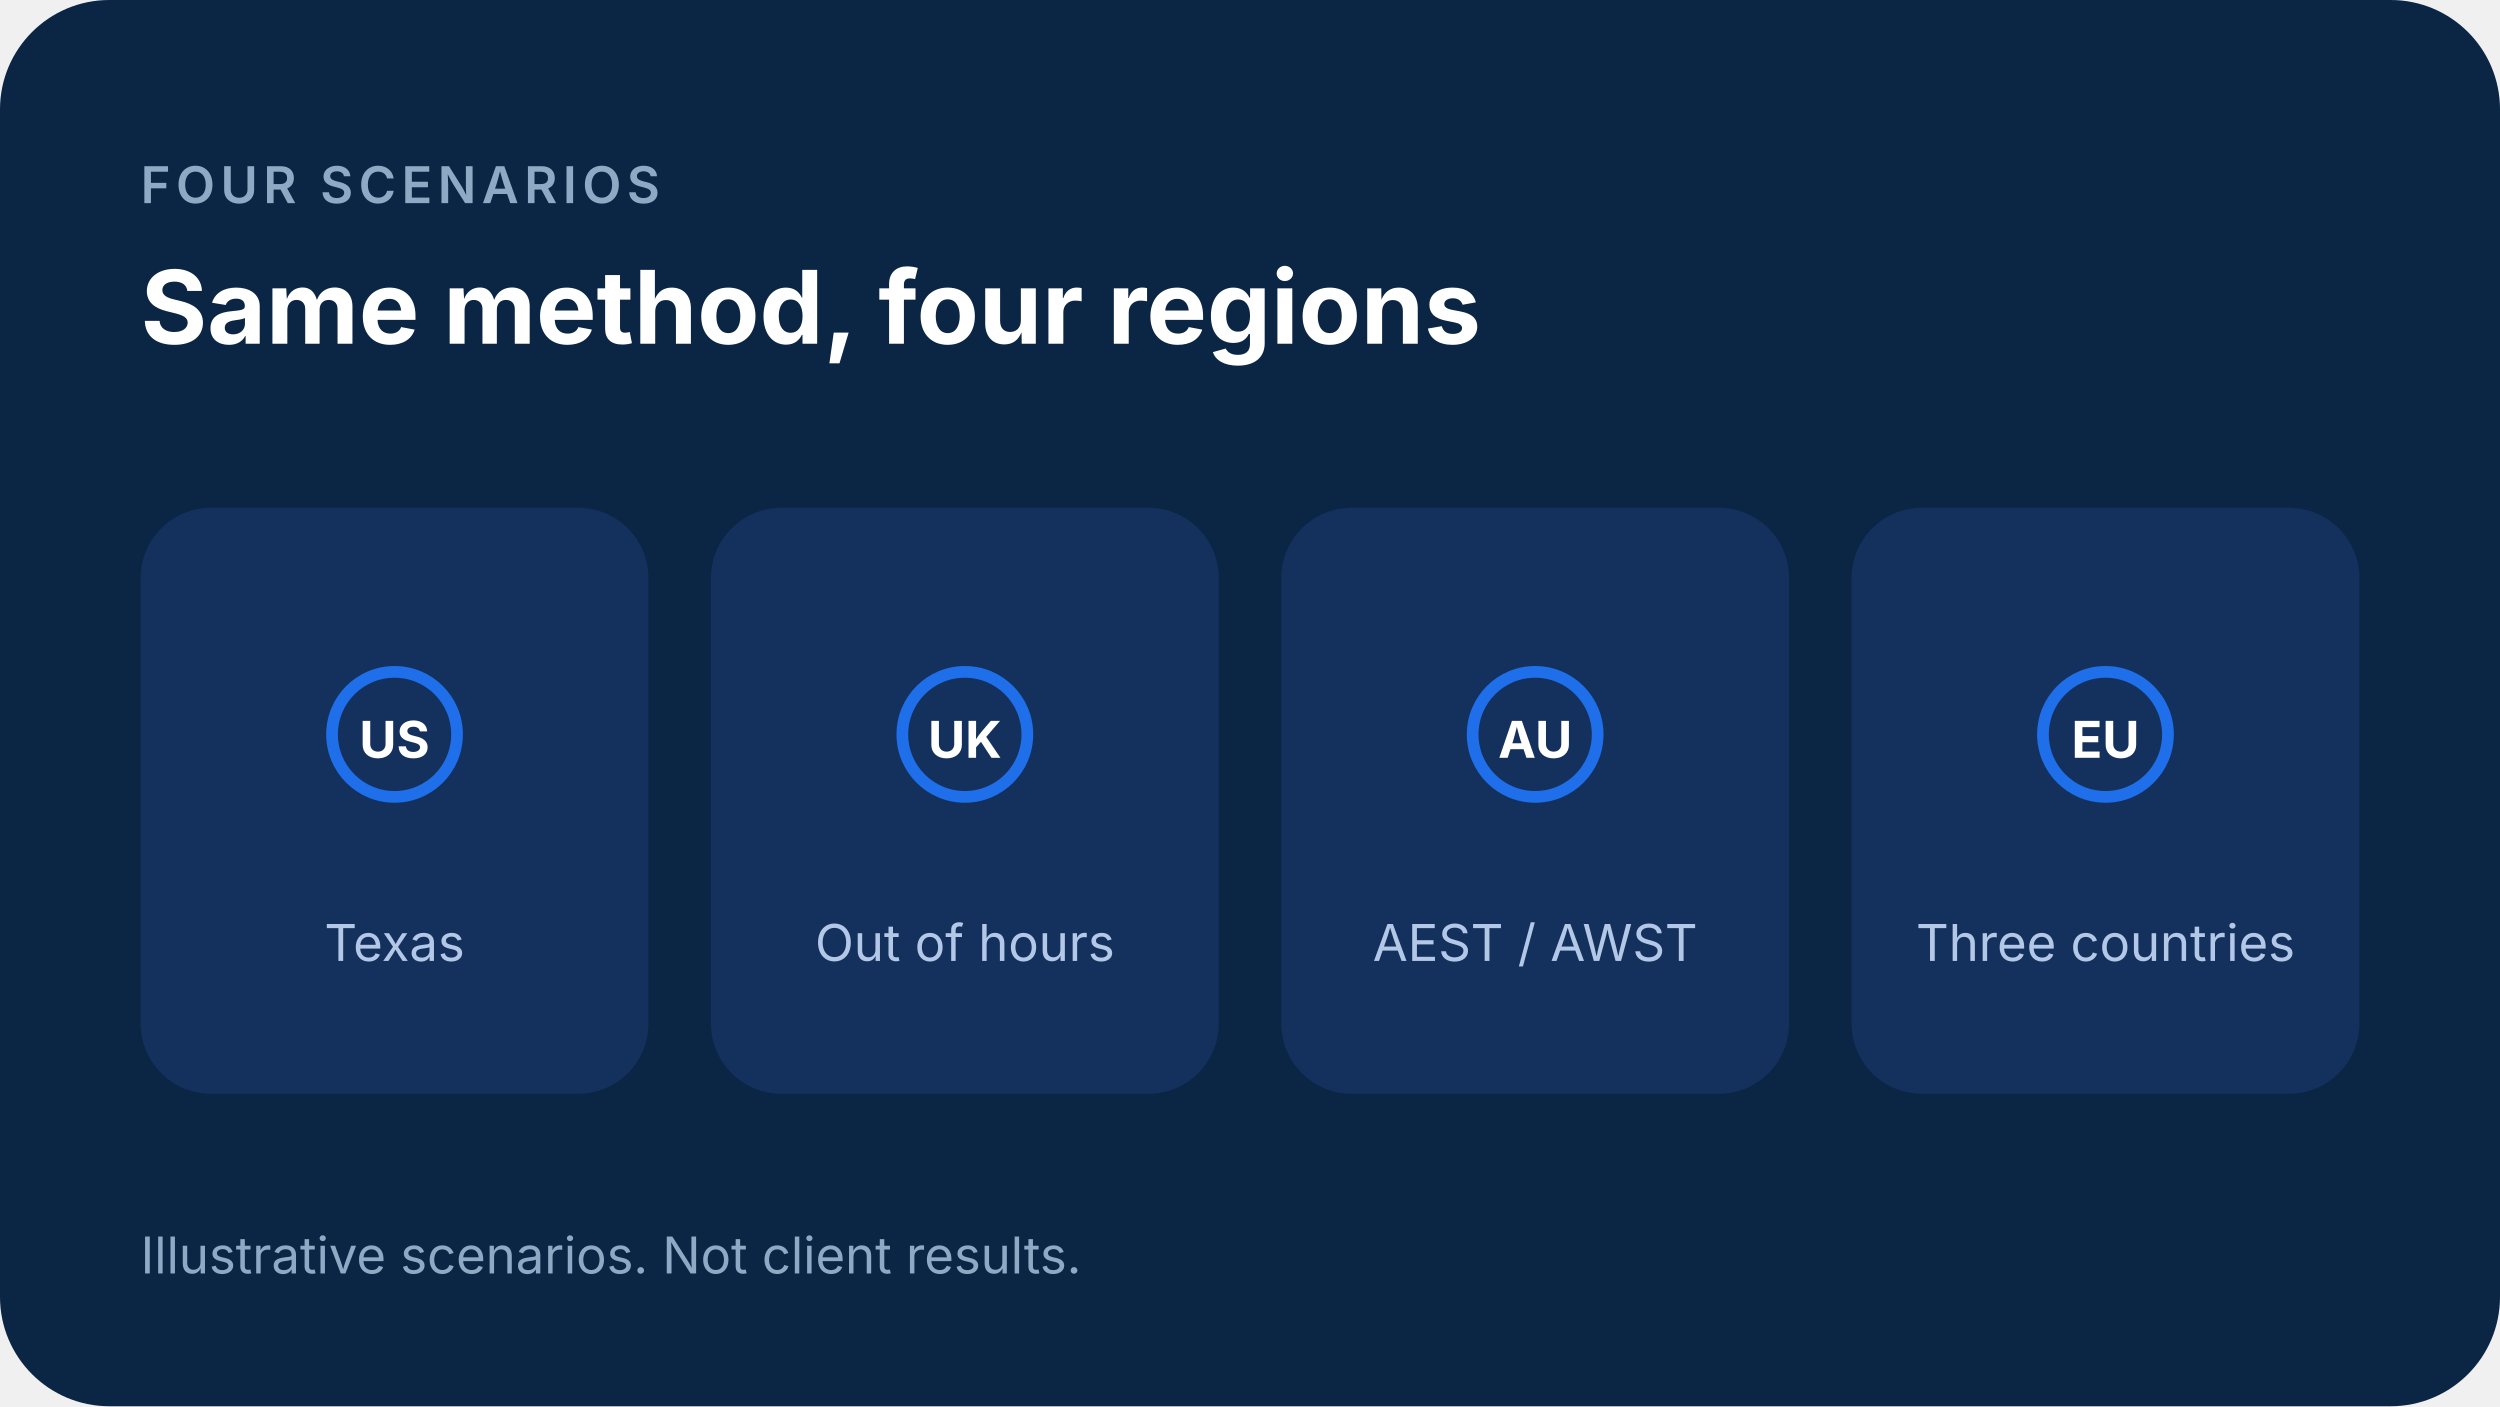
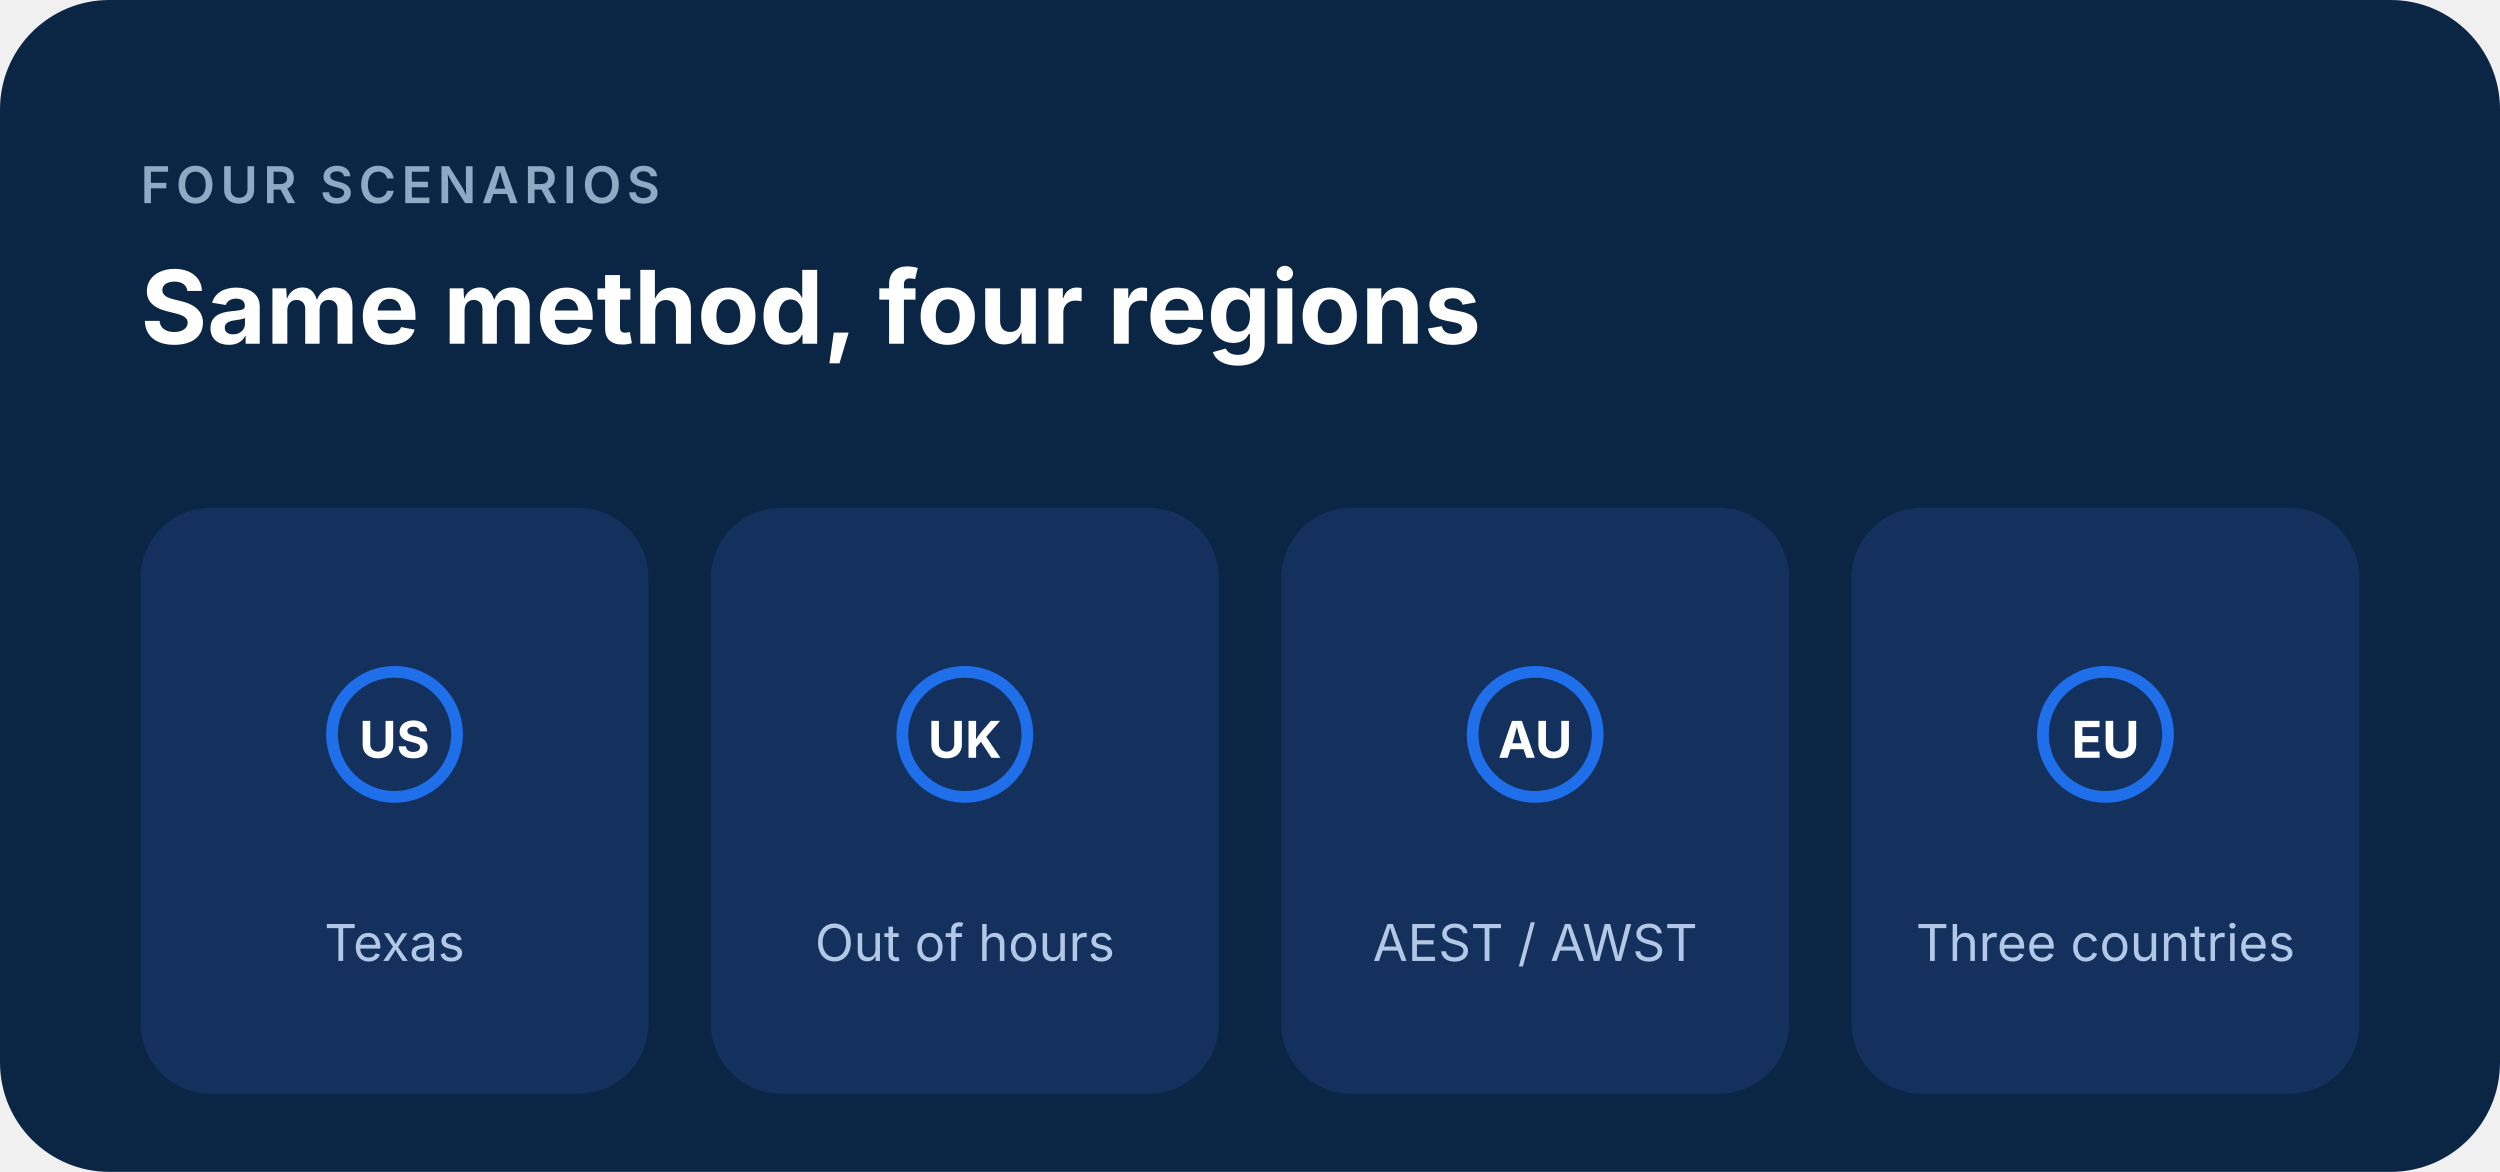
- <svg xmlns="http://www.w3.org/2000/svg" viewBox="0 0 640 360" width="640" height="360" role="img">
-   <rect width="640" height="360" rx="28" fill="#0B2545" />
+ <svg xmlns="http://www.w3.org/2000/svg" viewBox="0 0 640 300" width="640" height="300" role="img">
+   <rect width="640" height="300" rx="28" fill="#0B2545" />
  <text x="36" y="52" fill="#8DA9C4" font-family="Inter, Noto Sans, sans-serif" font-size="13" font-weight="600" letter-spacing="1.4">FOUR SCENARIOS</text>
  <text x="36" y="88" fill="#ffffff" font-family="Inter, Noto Sans, sans-serif" font-size="26" font-weight="700">Same method, four regions</text>
  <g font-family="Inter, Noto Sans, sans-serif" text-anchor="middle">
    <rect x="36" y="130" width="130" height="150" rx="18" fill="#13315C" />
    <circle cx="101" cy="188" r="16" fill="none" stroke="#1F6FEB" stroke-width="3" />
    <text x="101" y="194" fill="#ffffff" font-size="13" font-weight="700">US</text>
    <text x="101" y="246" fill="#B3C7E6" font-size="13">Texas</text>
    <rect x="182" y="130" width="130" height="150" rx="18" fill="#13315C" />
    <circle cx="247" cy="188" r="16" fill="none" stroke="#1F6FEB" stroke-width="3" />
    <text x="247" y="194" fill="#ffffff" font-size="13" font-weight="700">UK</text>
    <text x="247" y="246" fill="#B3C7E6" font-size="13">Out of hours</text>
    <rect x="328" y="130" width="130" height="150" rx="18" fill="#13315C" />
    <circle cx="393" cy="188" r="16" fill="none" stroke="#1F6FEB" stroke-width="3" />
    <text x="393" y="194" fill="#ffffff" font-size="13" font-weight="700">AU</text>
    <text x="393" y="246" fill="#B3C7E6" font-size="13">AEST / AWST</text>
    <rect x="474" y="130" width="130" height="150" rx="18" fill="#13315C" />
    <circle cx="539" cy="188" r="16" fill="none" stroke="#1F6FEB" stroke-width="3" />
    <text x="539" y="194" fill="#ffffff" font-size="13" font-weight="700">EU</text>
    <text x="539" y="246" fill="#B3C7E6" font-size="13">Three countries</text>
  </g>
-   <text x="36" y="326" fill="#8DA9C4" font-family="Inter, Noto Sans, sans-serif" font-size="13">Illustrative scenarios. Not client results.</text>
</svg>
